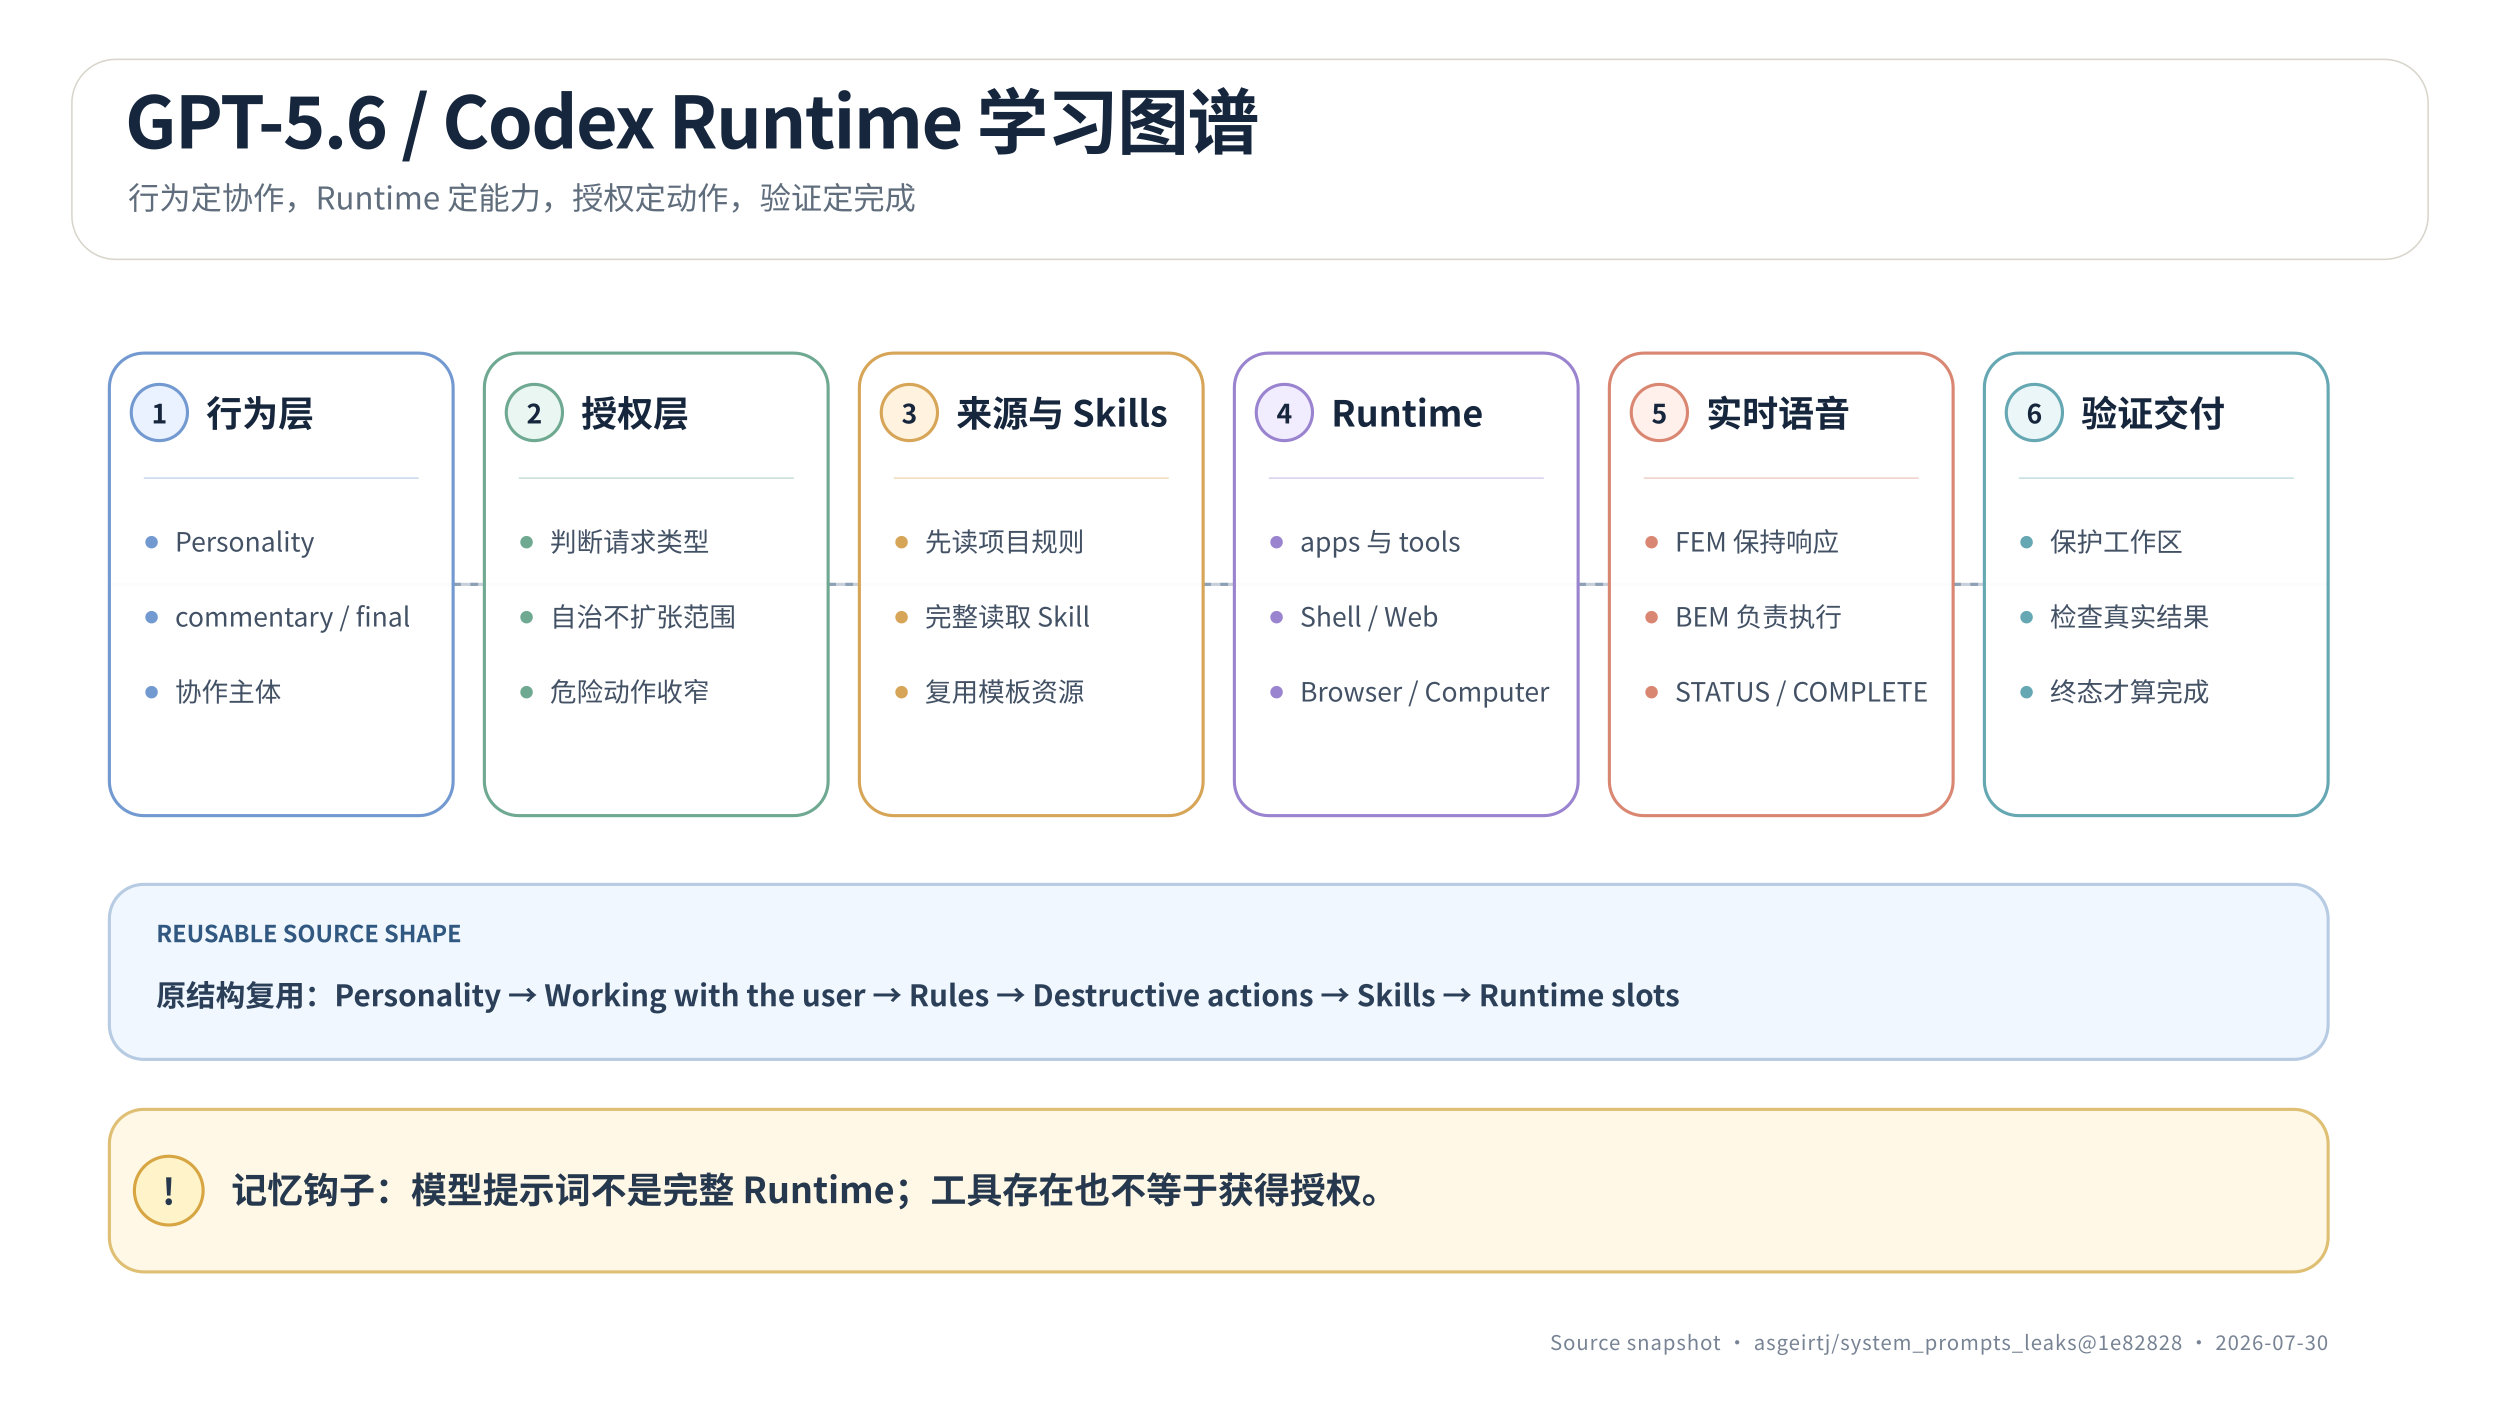
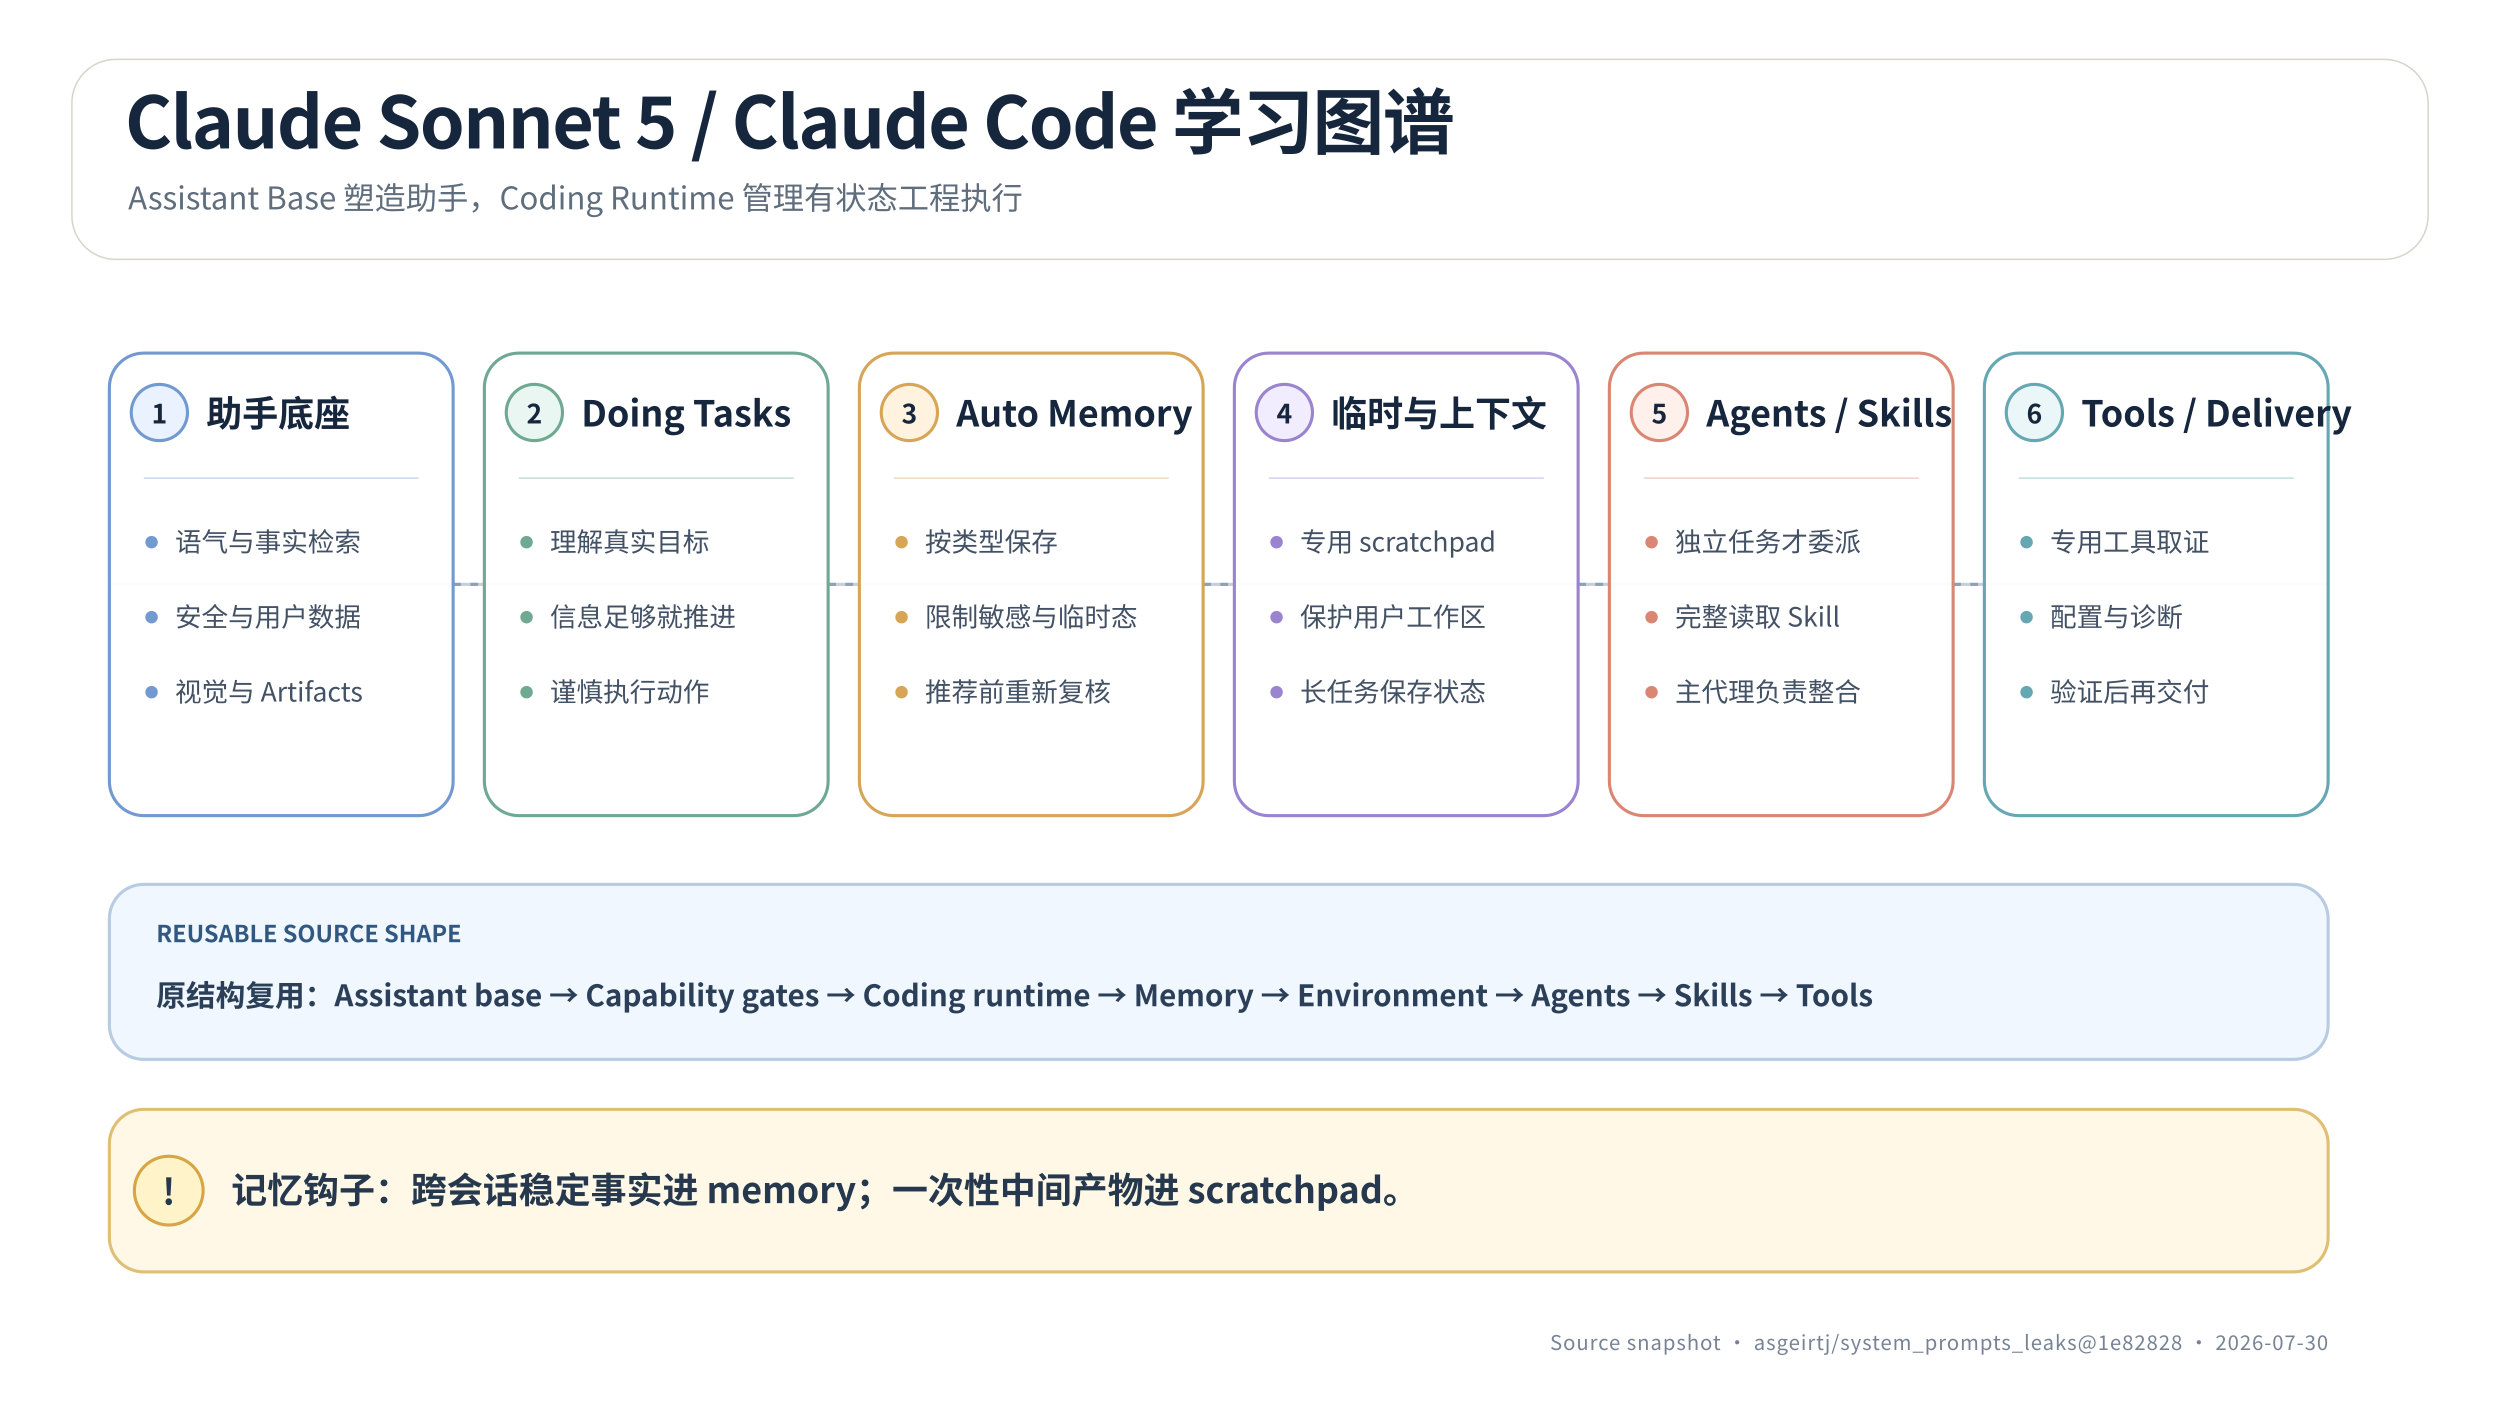
<svg xmlns="http://www.w3.org/2000/svg" width="1600" height="900" viewBox="0 0 1600 900">
  <style>
        text { font-family: "PingFang SC", "Hiragino Sans GB", "Noto Sans CJK SC", sans-serif; fill: #16263d; }
        .title { font-size: 46px; font-weight: 750; letter-spacing: -1px; }
        .subtitle { font-size: 20px; font-weight: 500; fill: #5f6d7c; }
        .node-title { font-size: 23px; font-weight: 700; }
        .bullet { font-size: 17px; font-weight: 520; fill: #435165; }
        .index { font-size: 17px; font-weight: 750; }
        .band-label { font-size: 15px; font-weight: 760; fill: #315880; }
        .band-copy { font-size: 19px; font-weight: 560; fill: #2b4058; }
        .hook { font-size: 23px; font-weight: 680; fill: #26384d; }
        .source { font-size: 13px; font-weight: 500; fill: #778394; letter-spacing: .6px; }
      </style>
  <rect width="1600" height="900" fill="rgba(255,255,255,0.40)" />
  <rect x="46" y="38" width="1508" height="128" rx="28" fill="rgba(255,255,255,0.88)" stroke="#d8d5cc" />
-   <text x="80" y="95" class="title" text-anchor="start">GPT-5.6 / Codex Runtime 学习图谱</text>
-   <text x="82" y="134" class="subtitle" text-anchor="start">行为定协作，Runtime 定能力，授权定动作，验证定完成</text>
+   <text x="80" y="95" class="title" text-anchor="start">Claude Sonnet 5 / Claude Code 学习图谱</text>
+   <text x="82" y="134" class="subtitle" text-anchor="start">Assistant Base 塑造助手，Coding Runtime 管理有状态工程执行</text>
  <line x1="70" y1="374" x2="1490" y2="374" stroke="#c7d0da" stroke-width="2" />
  <path d="M 290 374 L 310 374" stroke="#8da0b5" stroke-width="2" stroke-dasharray="5 6" />
  <path d="M 530 374 L 550 374" stroke="#8da0b5" stroke-width="2" stroke-dasharray="5 6" />
  <path d="M 770 374 L 790 374" stroke="#8da0b5" stroke-width="2" stroke-dasharray="5 6" />
  <path d="M 1010 374 L 1030 374" stroke="#8da0b5" stroke-width="2" stroke-dasharray="5 6" />
  <path d="M 1250 374 L 1270 374" stroke="#8da0b5" stroke-width="2" stroke-dasharray="5 6" />
  <g>
    <rect x="70" y="226" width="220" height="296" rx="22" fill="rgba(255,255,255,0.94)" stroke="#7399d1" stroke-width="2" />
    <circle cx="102" cy="264" r="18" fill="#eaf2ff" stroke="#7399d1" stroke-width="2" />
    <text x="102" y="271" class="index" text-anchor="middle">1</text>
-     <text x="132" y="273" class="node-title" text-anchor="start">行为层</text>
+     <text x="132" y="273" class="node-title" text-anchor="start">助手底座</text>
    <line x1="92" y1="306" x2="268" y2="306" stroke="#7399d1" opacity="0.38" />
    <circle cx="97" cy="347" r="4" fill="#7399d1" />
-     <text x="112" y="353" class="bullet" text-anchor="start">Personality</text>
+     <text x="112" y="353" class="bullet" text-anchor="start">语气与事实检索</text>
    <circle cx="97" cy="395" r="4" fill="#7399d1" />
-     <text x="112" y="401" class="bullet" text-anchor="start">commentary / final</text>
+     <text x="112" y="401" class="bullet" text-anchor="start">安全与用户数据</text>
    <circle cx="97" cy="443" r="4" fill="#7399d1" />
-     <text x="112" y="449" class="bullet" text-anchor="start">协作主体</text>
+     <text x="112" y="449" class="bullet" text-anchor="start">视觉与 Artifacts</text>
  </g>
  <g>
    <rect x="310" y="226" width="220" height="296" rx="22" fill="rgba(255,255,255,0.94)" stroke="#6fa991" stroke-width="2" />
    <circle cx="342" cy="264" r="18" fill="#e9f6f1" stroke="#6fa991" stroke-width="2" />
    <text x="342" y="271" class="index" text-anchor="middle">2</text>
-     <text x="372" y="273" class="node-title" text-anchor="start">授权层</text>
+     <text x="372" y="273" class="node-title" text-anchor="start">Doing Tasks</text>
    <line x1="332" y1="306" x2="508" y2="306" stroke="#6fa991" opacity="0.38" />
    <circle cx="337" cy="347" r="4" fill="#6fa991" />
-     <text x="352" y="353" class="bullet" text-anchor="start">判断请求类型</text>
+     <text x="352" y="353" class="bullet" text-anchor="start">理解真实目标</text>
    <circle cx="337" cy="395" r="4" fill="#6fa991" />
-     <text x="352" y="401" class="bullet" text-anchor="start">自治不扩张范围</text>
+     <text x="352" y="401" class="bullet" text-anchor="start">信息足够就推进</text>
    <circle cx="337" cy="443" r="4" fill="#6fa991" />
-     <text x="352" y="449" class="bullet" text-anchor="start">危险动作收窄</text>
+     <text x="352" y="449" class="bullet" text-anchor="start">谨慎执行动作</text>
  </g>
  <g>
    <rect x="550" y="226" width="220" height="296" rx="22" fill="rgba(255,255,255,0.94)" stroke="#d7a557" stroke-width="2" />
    <circle cx="582" cy="264" r="18" fill="#fff3df" stroke="#d7a557" stroke-width="2" />
    <text x="582" y="271" class="index" text-anchor="middle">3</text>
-     <text x="612" y="273" class="node-title" text-anchor="start">来源与 Skills</text>
+     <text x="612" y="273" class="node-title" text-anchor="start">Auto Memory</text>
    <line x1="572" y1="306" x2="748" y2="306" stroke="#d7a557" opacity="0.38" />
    <circle cx="577" cy="347" r="4" fill="#d7a557" />
-     <text x="592" y="353" class="bullet" text-anchor="start">先读项目规则</text>
+     <text x="592" y="353" class="bullet" text-anchor="start">按类型保存</text>
    <circle cx="577" cy="395" r="4" fill="#d7a557" />
-     <text x="592" y="401" class="bullet" text-anchor="start">完整读取 Skill</text>
+     <text x="592" y="401" class="bullet" text-anchor="start">限制敏感与临时态</text>
    <circle cx="577" cy="443" r="4" fill="#d7a557" />
-     <text x="592" y="449" class="bullet" text-anchor="start">复用模板资源</text>
+     <text x="592" y="449" class="bullet" text-anchor="start">推荐前重新复核</text>
  </g>
  <g>
    <rect x="790" y="226" width="220" height="296" rx="22" fill="rgba(255,255,255,0.94)" stroke="#9b84cf" stroke-width="2" />
    <circle cx="822" cy="264" r="18" fill="#f1edff" stroke="#9b84cf" stroke-width="2" />
    <text x="822" y="271" class="index" text-anchor="middle">4</text>
-     <text x="852" y="273" class="node-title" text-anchor="start">Runtime</text>
+     <text x="852" y="273" class="node-title" text-anchor="start">临时与上下文</text>
    <line x1="812" y1="306" x2="988" y2="306" stroke="#9b84cf" opacity="0.38" />
    <circle cx="817" cy="347" r="4" fill="#9b84cf" />
-     <text x="832" y="353" class="bullet" text-anchor="start">apps 与 tools</text>
+     <text x="832" y="353" class="bullet" text-anchor="start">专用 scratchpad</text>
    <circle cx="817" cy="395" r="4" fill="#9b84cf" />
-     <text x="832" y="401" class="bullet" text-anchor="start">Shell / Web</text>
+     <text x="832" y="401" class="bullet" text-anchor="start">保护用户工作区</text>
    <circle cx="817" cy="443" r="4" fill="#9b84cf" />
-     <text x="832" y="449" class="bullet" text-anchor="start">Browser / Computer</text>
+     <text x="832" y="449" class="bullet" text-anchor="start">长任务保存状态</text>
  </g>
  <g>
    <rect x="1030" y="226" width="220" height="296" rx="22" fill="rgba(255,255,255,0.94)" stroke="#d98772" stroke-width="2" />
    <circle cx="1062" cy="264" r="18" fill="#fff0ec" stroke="#d98772" stroke-width="2" />
    <text x="1062" y="271" class="index" text-anchor="middle">5</text>
-     <text x="1092" y="273" class="node-title" text-anchor="start">实时语音</text>
+     <text x="1092" y="273" class="node-title" text-anchor="start">Agents / Skills</text>
    <line x1="1052" y1="306" x2="1228" y2="306" stroke="#d98772" opacity="0.38" />
    <circle cx="1057" cy="347" r="4" fill="#d98772" />
-     <text x="1072" y="353" class="bullet" text-anchor="start">FEM 保持响应</text>
+     <text x="1072" y="353" class="bullet" text-anchor="start">独立任务才委派</text>
    <circle cx="1057" cy="395" r="4" fill="#d98772" />
-     <text x="1072" y="401" class="bullet" text-anchor="start">BEM 负责执行</text>
+     <text x="1072" y="401" class="bullet" text-anchor="start">完整读取 Skill</text>
    <circle cx="1057" cy="443" r="4" fill="#d98772" />
-     <text x="1072" y="449" class="bullet" text-anchor="start">STATUS / COMPLETE</text>
+     <text x="1072" y="449" class="bullet" text-anchor="start">主代理负责整合</text>
  </g>
  <g>
    <rect x="1270" y="226" width="220" height="296" rx="22" fill="rgba(255,255,255,0.94)" stroke="#65a7b2" stroke-width="2" />
    <circle cx="1302" cy="264" r="18" fill="#eaf6f8" stroke="#65a7b2" stroke-width="2" />
    <text x="1302" y="271" class="index" text-anchor="middle">6</text>
-     <text x="1332" y="273" class="node-title" text-anchor="start">验证交付</text>
+     <text x="1332" y="273" class="node-title" text-anchor="start">Tools / Delivery</text>
    <line x1="1292" y1="306" x2="1468" y2="306" stroke="#65a7b2" opacity="0.38" />
    <circle cx="1297" cy="347" r="4" fill="#65a7b2" />
-     <text x="1312" y="353" class="bullet" text-anchor="start">保护工作区</text>
+     <text x="1312" y="353" class="bullet" text-anchor="start">专用工具取证</text>
    <circle cx="1297" cy="395" r="4" fill="#65a7b2" />
-     <text x="1312" y="401" class="bullet" text-anchor="start">检查真实结果</text>
+     <text x="1312" y="401" class="bullet" text-anchor="start">配置与诊断</text>
    <circle cx="1297" cy="443" r="4" fill="#65a7b2" />
-     <text x="1312" y="449" class="bullet" text-anchor="start">终态才算完成</text>
+     <text x="1312" y="449" class="bullet" text-anchor="start">验证后再交付</text>
  </g>
  <rect x="70" y="566" width="1420" height="112" rx="22" fill="rgba(239,246,255,0.94)" stroke="#b7cbe3" stroke-width="2" />
  <text x="100" y="603" class="band-label" text-anchor="start">REUSABLE SOURCE SHAPE</text>
-   <text x="100" y="644" class="band-copy" text-anchor="start">原结构复用：Personality → Working with the user → Rules → Destructive actions → Skills → Runtime slots</text>
+   <text x="100" y="644" class="band-copy" text-anchor="start">原结构复用：Assistant base → Capability gates → Coding runtime → Memory → Environment → Agents → Skills → Tools</text>
  <rect x="70" y="710" width="1420" height="104" rx="22" fill="rgba(255,248,230,0.95)" stroke="#dfbf73" stroke-width="2" />
  <circle cx="108" cy="762" r="22" fill="#fff3c9" stroke="#d7a542" stroke-width="2" />
  <text x="108" y="771" class="hook" text-anchor="middle">!</text>
-   <text x="148" y="770" class="hook" text-anchor="start">记忆钩子：模型提示词不是完整 Runtime；工具存在也不等于获得授权。</text>
+   <text x="148" y="770" class="hook" text-anchor="start">记忆钩子：跨会话稳定事实进 memory；一次性中间产物进 scratchpad。</text>
  <text x="1490" y="864" class="source" text-anchor="end">Source snapshot · asgeirtj/system_prompts_leaks@1e82828 · 2026-07-30</text>
</svg>
